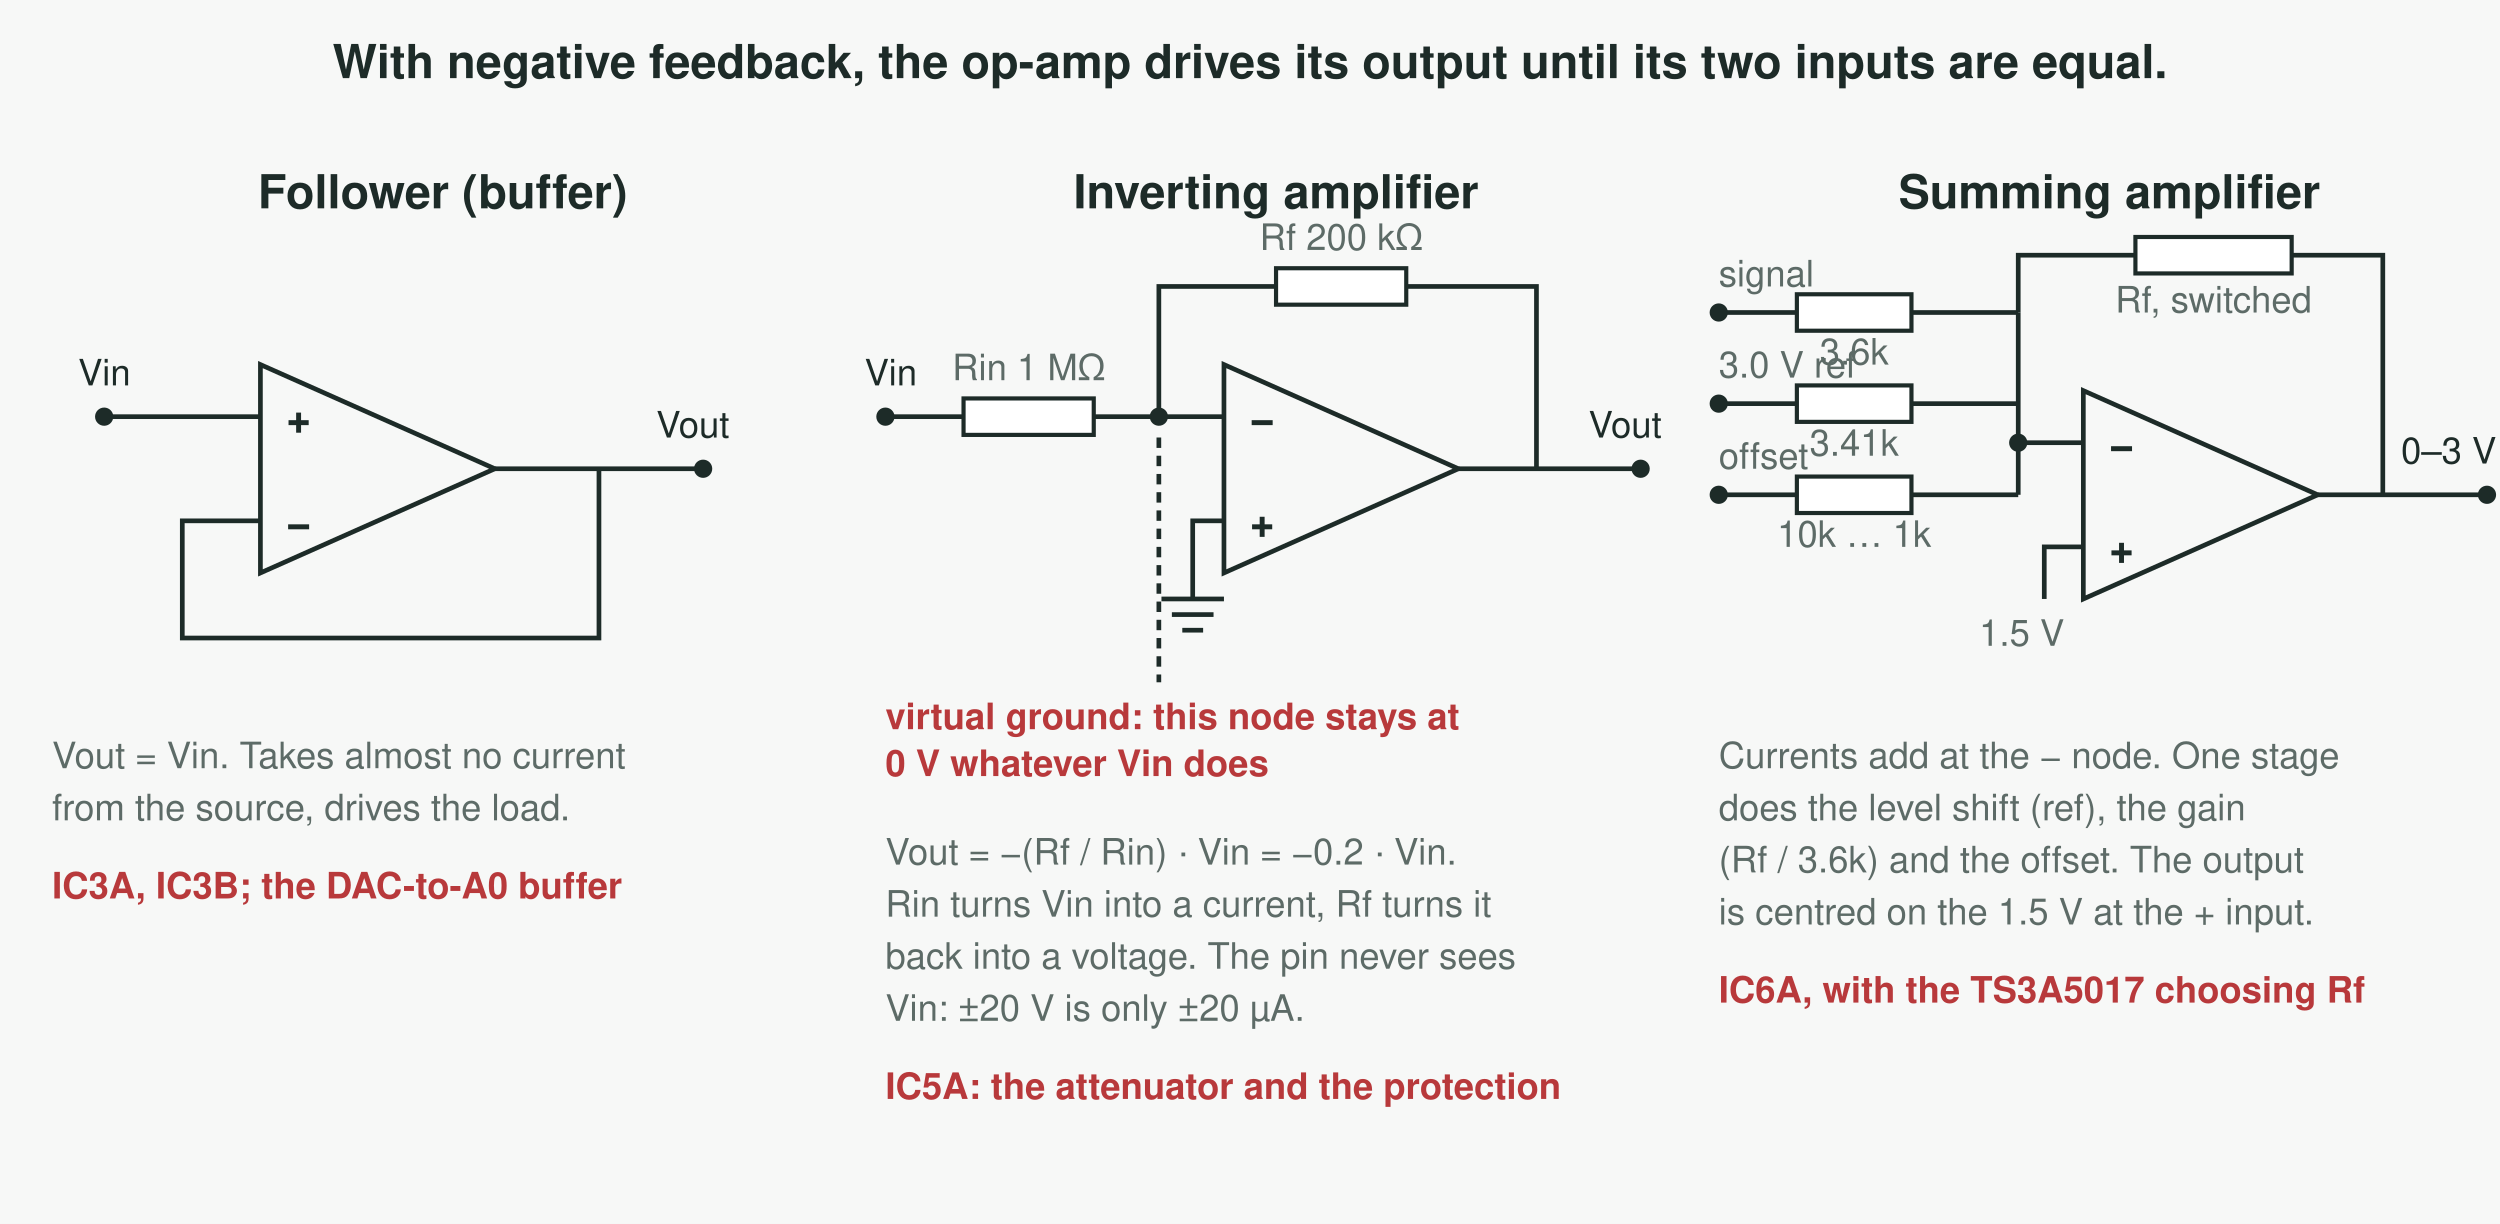
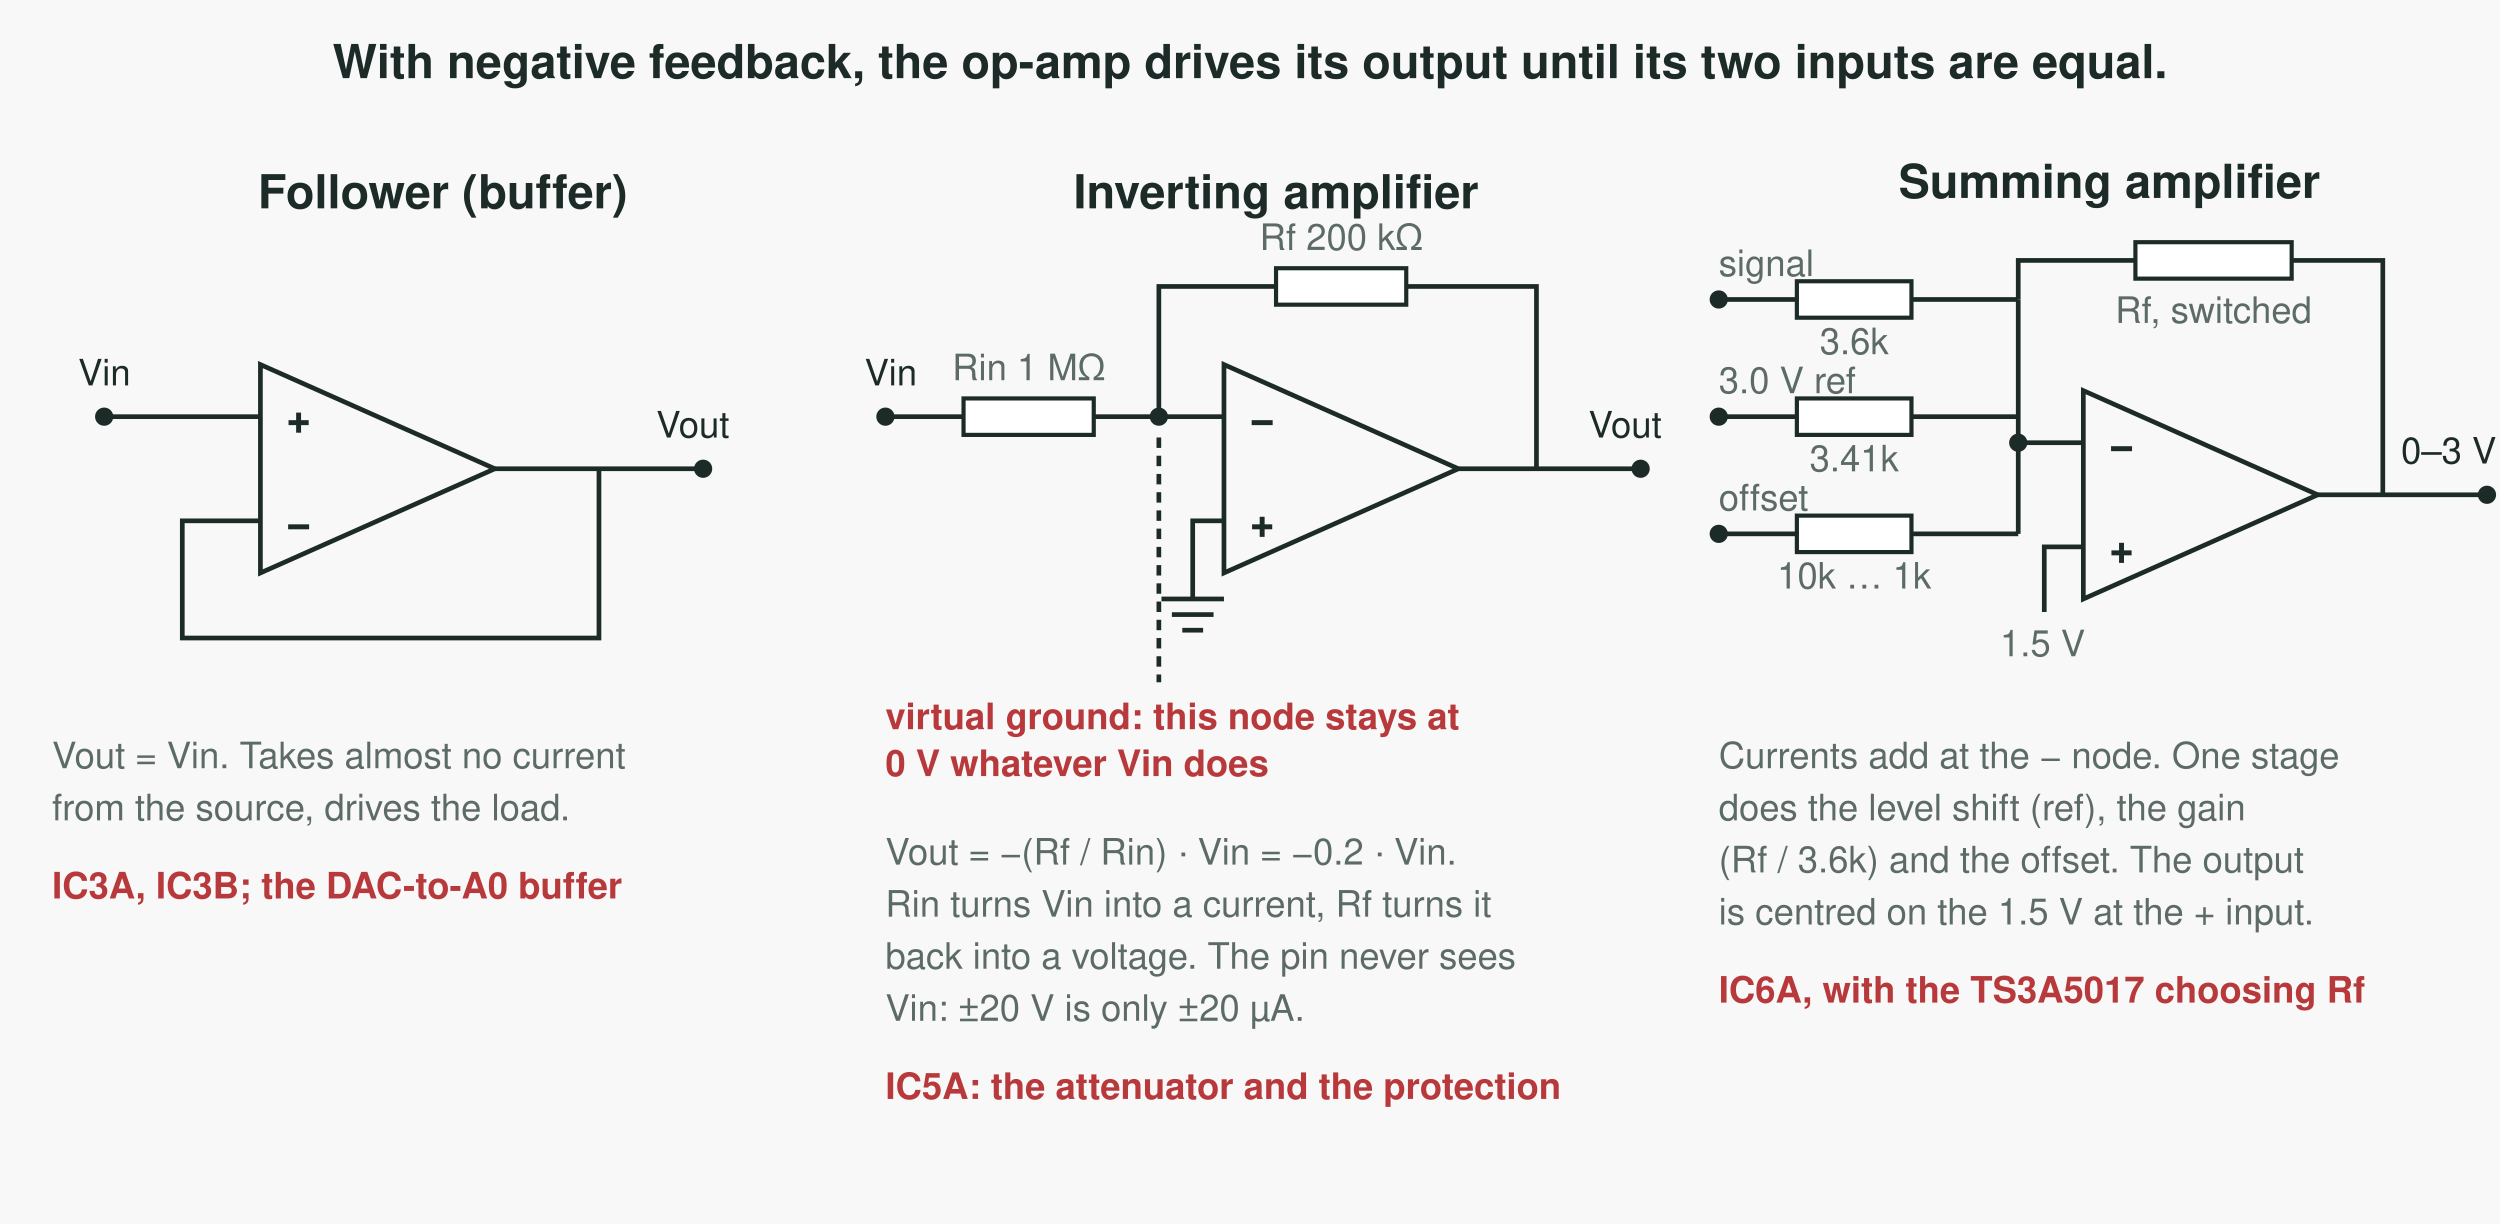
<svg xmlns="http://www.w3.org/2000/svg" viewBox="0 0 960 470" font-family="Helvetica, Arial, sans-serif" font-size="14">
  <style>
    .w{stroke:#1d2b28;stroke-width:1.8;fill:none}
    .r{stroke:#1d2b28;stroke-width:1.6;fill:#fff}
    .t{fill:#1d2b28}
    .m{fill:#5d6b67;font-size:14px}
    .h{fill:#1d2b28;font-weight:bold;font-size:18px}
    .acc{fill:#b8393b;font-weight:bold;font-size:14px}
    .dot{fill:#1d2b28}
    .pin{fill:#1d2b28;font-size:16px;font-weight:bold}
  </style>
  <rect width="960" height="470" fill="#f7f8f7" />
  <text x="480" y="30" text-anchor="middle" class="h">With negative feedback, the op-amp drives its output until its two inputs are equal.</text>
  <g transform="translate(20,80)">
    <text x="150" y="0" text-anchor="middle" class="h">Follower (buffer)</text>
    <path class="w" d="M80 60 L80 140 L170 100 Z" />
    <text x="90" y="86" class="pin">+</text>
    <text x="90" y="126" class="pin">−</text>
    <path class="w" d="M20 80 L80 80" />
    <circle cx="20" cy="80" r="3.5" class="dot" />
    <text x="10" y="68" class="t">Vin</text>
    <path class="w" d="M170 100 L250 100" />
    <circle cx="250" cy="100" r="3.5" class="dot" />
    <text x="232" y="88" class="t">Vout</text>
    <path class="w" d="M210 100 L210 165 L50 165 L50 120 L80 120" />
    <text x="0" y="215" class="m">Vout = Vin. Takes almost no current</text>
    <text x="0" y="235" class="m">from the source, drives the load.</text>
    <text x="0" y="265" class="acc">IC3A, IC3B; the DAC-to-A0 buffer</text>
  </g>
  <g transform="translate(340,80)">
    <text x="150" y="0" text-anchor="middle" class="h">Inverting amplifier</text>
    <circle cx="0" cy="80" r="3.5" class="dot" />
    <text x="-8" y="68" class="t">Vin</text>
    <path class="w" d="M0 80 L30 80" />
    <rect x="30" y="73" width="50" height="14" class="r" />
    <text x="55" y="66" text-anchor="middle" class="m">Rin 1 MΩ</text>
    <path class="w" d="M80 80 L130 80" />
    <circle cx="105" cy="80" r="3.5" class="dot" />
    <path class="w" d="M105 80 L105 30 L150 30" />
    <rect x="150" y="23" width="50" height="14" class="r" />
    <text x="175" y="16" text-anchor="middle" class="m">Rf 200 kΩ</text>
    <path class="w" d="M200 30 L250 30 L250 100" />
    <path class="w" d="M130 60 L130 140 L220 100 Z" />
    <text x="140" y="86" class="pin">−</text>
    <text x="140" y="126" class="pin">+</text>
    <path class="w" d="M130 120 L118 120 L118 150" />
    <path class="w" d="M106 150 L130 150 M110 156 L126 156 M114 162 L122 162" />
    <path class="w" d="M220 100 L290 100" />
    <circle cx="290" cy="100" r="3.5" class="dot" />
    <text x="270" y="88" class="t">Vout</text>
    <path class="w" d="M105 88 L105 182" stroke-dasharray="4 3" />
    <text x="0" y="200" class="acc">virtual ground: this node stays at</text>
    <text x="0" y="218" class="acc">0 V whatever Vin does</text>
    <text x="0" y="252" class="m">Vout = −(Rf / Rin) · Vin = −0.2 · Vin.</text>
    <text x="0" y="272" class="m">Rin turns Vin into a current, Rf turns it</text>
    <text x="0" y="292" class="m">back into a voltage. The pin never sees</text>
    <text x="0" y="312" class="m">Vin: ±20 V is only ±20 µA.</text>
    <text x="0" y="342" class="acc">IC5A: the attenuator and the protection</text>
  </g>
  <g transform="translate(660,80)">
-     <text x="150" y="0" text-anchor="middle" class="h">Summing amplifier</text>
-     <circle cx="0" cy="40" r="3.5" class="dot" />
-     <text x="0" y="30" class="m">signal</text>
-     <path class="w" d="M0 40 L30 40" />
-     <rect x="30" y="33" width="44" height="14" class="r" />
-     <text x="52" y="60" text-anchor="middle" class="m">3.6k</text>
-     <path class="w" d="M74 40 L115 40" />
-     <circle cx="0" cy="75" r="3.5" class="dot" />
-     <text x="0" y="65" class="m">3.0 V ref</text>
-     <path class="w" d="M0 75 L30 75" />
-     <rect x="30" y="68" width="44" height="14" class="r" />
-     <text x="52" y="95" text-anchor="middle" class="m">3.41k</text>
-     <path class="w" d="M74 75 L115 75" />
-     <circle cx="0" cy="110" r="3.5" class="dot" />
-     <text x="0" y="100" class="m">offset</text>
-     <path class="w" d="M0 110 L30 110" />
-     <rect x="30" y="103" width="44" height="14" class="r" />
-     <text x="52" y="130" text-anchor="middle" class="m">10k … 1k</text>
-     <path class="w" d="M74 110 L115 110" />
-     <path class="w" d="M115 40 L115 110" />
+     <text x="150" y="-4" text-anchor="middle" class="h">Summing amplifier</text>
+     <circle cx="0" cy="35" r="3.5" class="dot" />
+     <text x="0" y="26" class="m">signal</text>
+     <path class="w" d="M0 35 L30 35" />
+     <rect x="30" y="28" width="44" height="14" class="r" />
+     <text x="52" y="56" text-anchor="middle" class="m">3.6k</text>
+     <path class="w" d="M74 35 L115 35" />
+     <circle cx="0" cy="80" r="3.5" class="dot" />
+     <text x="0" y="71" class="m">3.0 V ref</text>
+     <path class="w" d="M0 80 L30 80" />
+     <rect x="30" y="73" width="44" height="14" class="r" />
+     <text x="52" y="101" text-anchor="middle" class="m">3.41k</text>
+     <path class="w" d="M74 80 L115 80" />
+     <circle cx="0" cy="125" r="3.5" class="dot" />
+     <text x="0" y="116" class="m">offset</text>
+     <path class="w" d="M0 125 L30 125" />
+     <rect x="30" y="118" width="44" height="14" class="r" />
+     <text x="52" y="146" text-anchor="middle" class="m">10k … 1k</text>
+     <path class="w" d="M74 125 L115 125" />
+     <path class="w" d="M115 35 L115 125" />
    <circle cx="115" cy="90" r="3.5" class="dot" />
    <path class="w" d="M115 90 L140 90" />
-     <path class="w" d="M115 40 L115 18 L160 18" />
-     <rect x="160" y="11" width="60" height="14" class="r" />
-     <text x="190" y="40" text-anchor="middle" class="m">Rf, switched</text>
-     <path class="w" d="M220 18 L255 18 L255 110" />
+     <path class="w" d="M115 35 L115 20 L160 20" />
+     <rect x="160" y="13" width="60" height="14" class="r" />
+     <text x="190" y="44" text-anchor="middle" class="m">Rf, switched</text>
+     <path class="w" d="M220 20 L255 20 L255 110" />
    <path class="w" d="M140 70 L140 150 L230 110 Z" />
    <text x="150" y="96" class="pin">−</text>
    <text x="150" y="136" class="pin">+</text>
-     <path class="w" d="M140 130 L125 130 L125 150" />
-     <text x="100" y="168" class="m">1.5 V</text>
+     <path class="w" d="M140 130 L125 130 L125 155" />
+     <text x="108" y="172" class="m">1.5 V</text>
    <path class="w" d="M230 110 L295 110" />
    <circle cx="295" cy="110" r="3.5" class="dot" />
    <text x="262" y="98" class="t">0–3 V</text>
    <text x="0" y="215" class="m">Currents add at the − node. One stage</text>
    <text x="0" y="235" class="m">does the level shift (ref), the gain</text>
    <text x="0" y="255" class="m">(Rf / 3.6k) and the offset. The output</text>
    <text x="0" y="275" class="m">is centred on the 1.5 V at the + input.</text>
    <text x="0" y="305" class="acc">IC6A, with the TS3A5017 choosing Rf</text>
  </g>
</svg>
